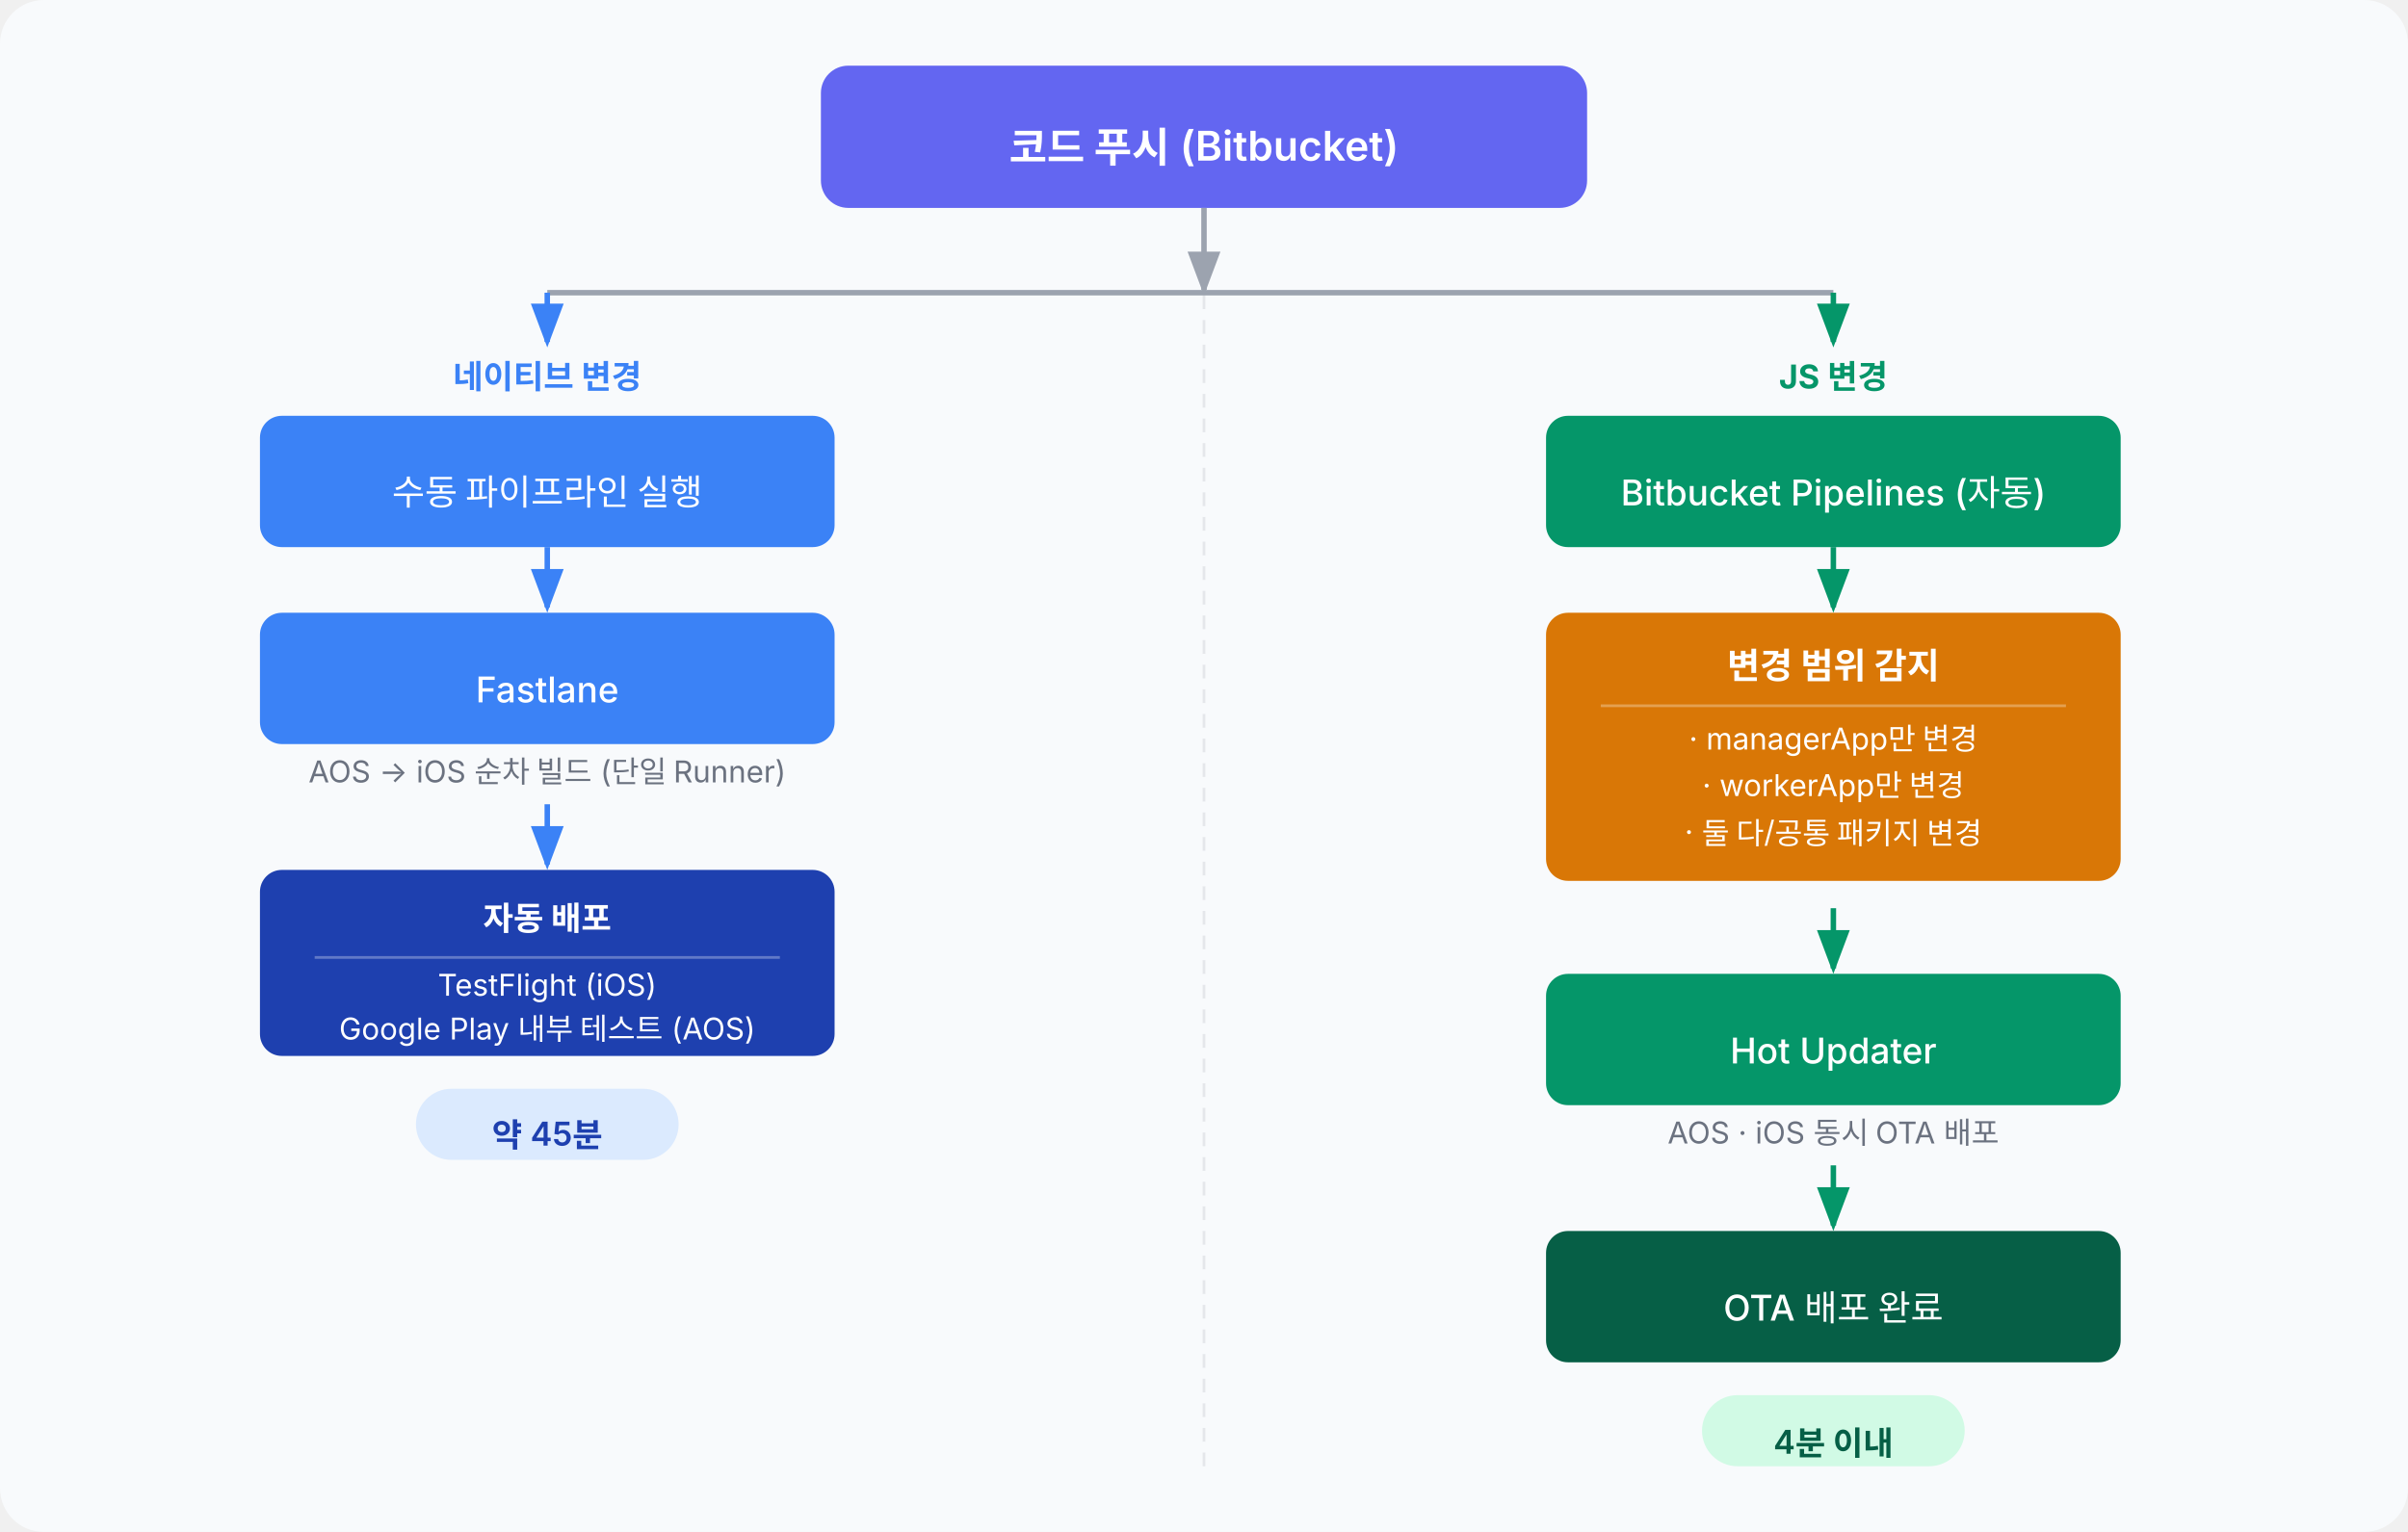
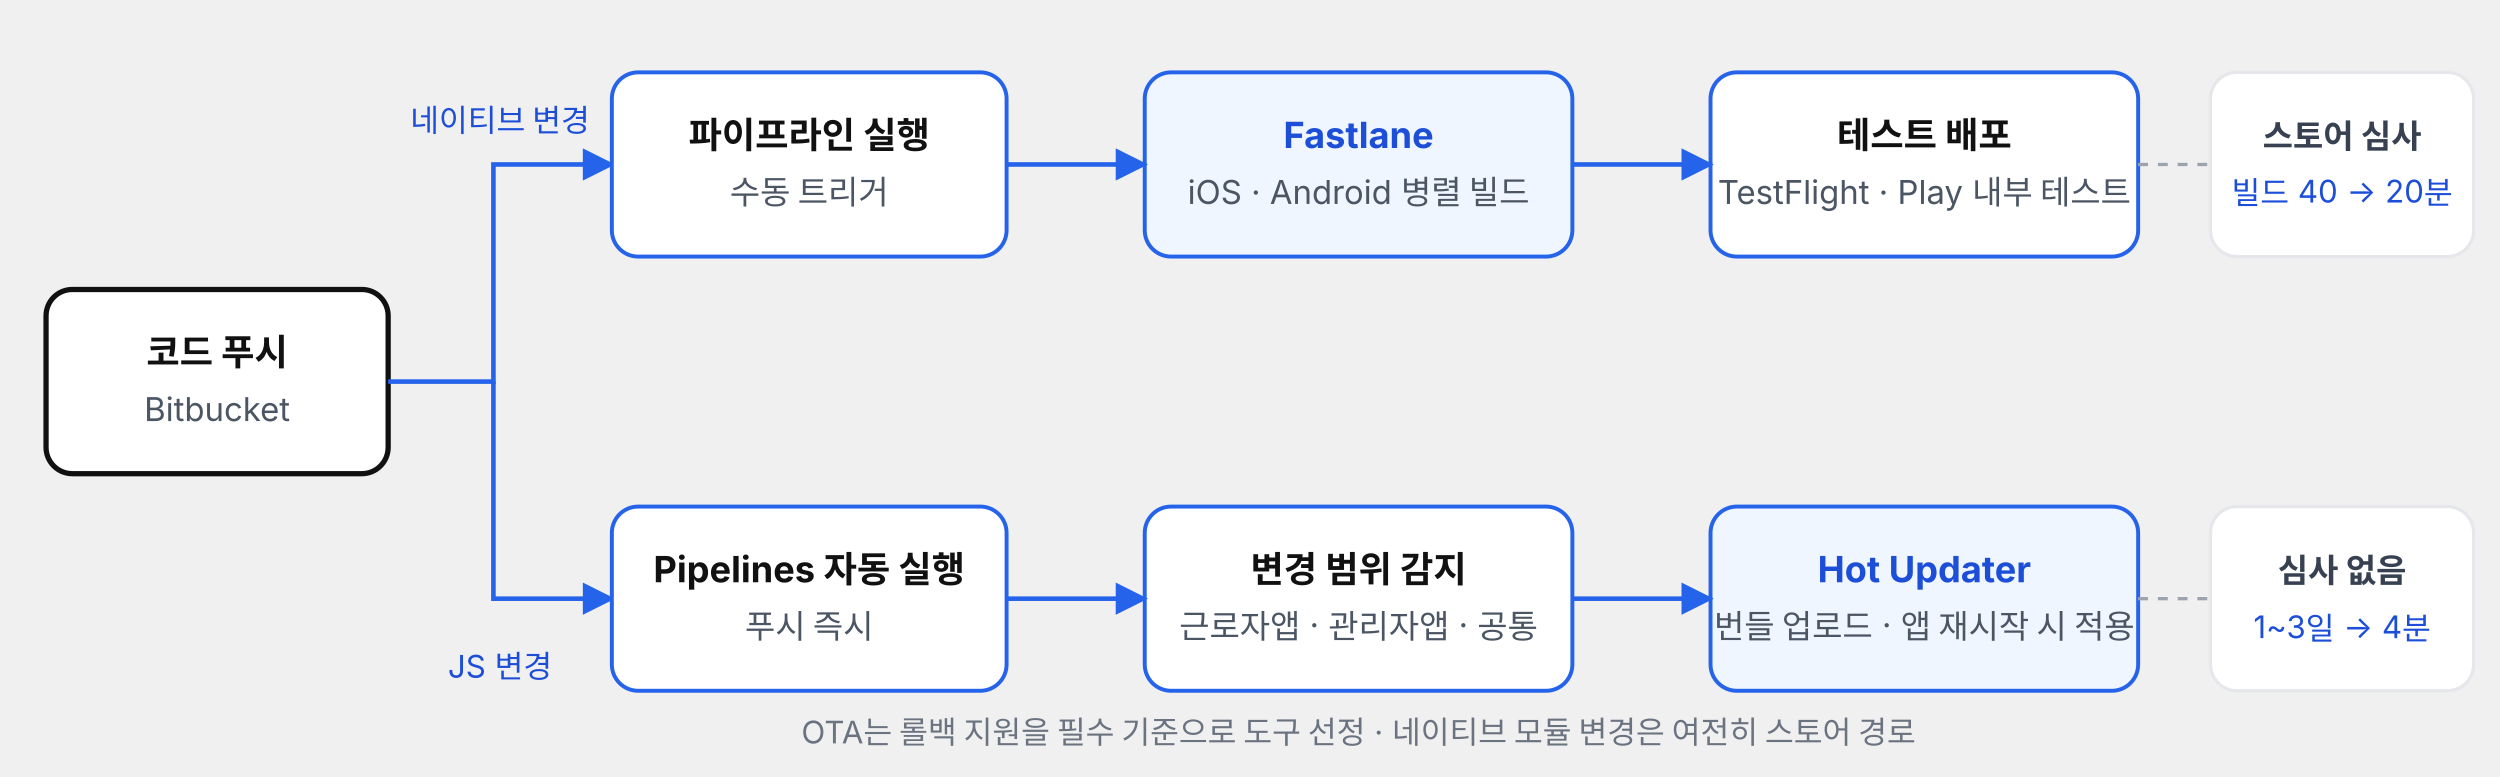
- <svg xmlns="http://www.w3.org/2000/svg" viewBox="0 0 880 560" width="880" height="560" font-family="system-ui, -apple-system, 'Apple SD Gothic Neo', sans-serif">
+ <svg xmlns="http://www.w3.org/2000/svg" viewBox="0 0 760 236" font-family="Pretendard, -apple-system, 'Apple SD Gothic Neo', sans-serif" font-size="11">
  <defs>
-     <marker id="arrowGray" markerWidth="8" markerHeight="6" refX="7" refY="3" orient="auto">
-       <polygon points="0 0, 8 3, 0 6" fill="#9CA3AF" />
-     </marker>
-     <marker id="arrowBlue" markerWidth="8" markerHeight="6" refX="7" refY="3" orient="auto">
-       <polygon points="0 0, 8 3, 0 6" fill="#3B82F6" />
-     </marker>
-     <marker id="arrowGreen" markerWidth="8" markerHeight="6" refX="7" refY="3" orient="auto">
-       <polygon points="0 0, 8 3, 0 6" fill="#059669" />
+     <marker id="a" viewBox="0 0 10 10" refX="9" refY="5" markerWidth="7" markerHeight="7" orient="auto-start-reverse">
+       <path d="M0 0 L10 5 L0 10 z" fill="#2563eb" />
    </marker>
  </defs>
-   <rect width="880" height="560" fill="#F8FAFC" rx="16" />
-   <line x1="440" y1="108" x2="440" y2="540" stroke="#E5E7EB" stroke-width="1" stroke-dasharray="5,4" />
-   <rect x="300" y="24" width="280" height="52" rx="10" fill="#6366F1" />
-   <text x="440" y="54" text-anchor="middle" dominant-baseline="middle" fill="white" font-size="15" font-weight="600">코드 푸시 (Bitbucket)</text>
-   <line x1="440" y1="76" x2="440" y2="106" stroke="#9CA3AF" stroke-width="2" marker-end="url(#arrowGray)" />
-   <line x1="200" y1="107" x2="670" y2="107" stroke="#9CA3AF" stroke-width="2" />
-   <line x1="200" y1="107" x2="200" y2="125" stroke="#3B82F6" stroke-width="2" marker-end="url(#arrowBlue)" />
-   <line x1="670" y1="107" x2="670" y2="125" stroke="#059669" stroke-width="2" marker-end="url(#arrowGreen)" />
-   <text x="200" y="142" text-anchor="middle" fill="#3B82F6" font-size="12" font-weight="700">네이티브 변경</text>
-   <rect x="95" y="152" width="210" height="48" rx="8" fill="#3B82F6" />
-   <text x="200" y="180" text-anchor="middle" dominant-baseline="middle" fill="white" font-size="13" font-weight="500">수동 파이프라인 실행</text>
-   <line x1="200" y1="200" x2="200" y2="222" stroke="#3B82F6" stroke-width="2" marker-end="url(#arrowBlue)" />
-   <rect x="95" y="224" width="210" height="48" rx="8" fill="#3B82F6" />
-   <text x="200" y="252" text-anchor="middle" dominant-baseline="middle" fill="white" font-size="13" font-weight="500">Fastlane</text>
-   <text x="200" y="286" text-anchor="middle" fill="#6B7280" font-size="11">AOS → iOS 순차 빌드 (단일 Runner)</text>
-   <line x1="200" y1="294" x2="200" y2="316" stroke="#3B82F6" stroke-width="2" marker-end="url(#arrowBlue)" />
-   <rect x="95" y="318" width="210" height="68" rx="8" fill="#1E40AF" />
-   <text x="200" y="340" text-anchor="middle" fill="white" font-size="12" font-weight="600">자동 배포</text>
-   <line x1="115" y1="350" x2="285" y2="350" stroke="rgba(255,255,255,0.3)" stroke-width="1" />
-   <text x="200" y="364" text-anchor="middle" fill="white" font-size="11">TestFlight (iOS)</text>
-   <text x="200" y="380" text-anchor="middle" fill="white" font-size="11">Google Play 내부 테스트 (AOS)</text>
-   <rect x="152" y="398" width="96" height="26" rx="13" fill="#DBEAFE" />
-   <text x="200" y="415" text-anchor="middle" dominant-baseline="middle" fill="#1E40AF" font-size="12" font-weight="600">약 45분</text>
-   <text x="670" y="142" text-anchor="middle" fill="#059669" font-size="12" font-weight="700">JS 변경</text>
-   <rect x="565" y="152" width="210" height="48" rx="8" fill="#059669" />
-   <text x="670" y="180" text-anchor="middle" dominant-baseline="middle" fill="white" font-size="13" font-weight="500">Bitbucket Pipelines (자동)</text>
-   <line x1="670" y1="200" x2="670" y2="222" stroke="#059669" stroke-width="2" marker-end="url(#arrowGreen)" />
-   <rect x="565" y="224" width="210" height="98" rx="8" fill="#D97706" />
-   <text x="670" y="248" text-anchor="middle" fill="white" font-size="13" font-weight="600">변경 범위 감지</text>
-   <line x1="585" y1="258" x2="755" y2="258" stroke="rgba(255,255,255,0.3)" stroke-width="1" />
-   <text x="670" y="274" text-anchor="middle" fill="white" font-size="11">· managerApp만 변경</text>
-   <text x="670" y="291" text-anchor="middle" fill="white" font-size="11">· workerApp만 변경</text>
-   <text x="670" y="308" text-anchor="middle" fill="white" font-size="11">· 둘 다/공통 패키지 변경</text>
-   <line x1="670" y1="332" x2="670" y2="354" stroke="#059669" stroke-width="2" marker-end="url(#arrowGreen)" />
-   <rect x="565" y="356" width="210" height="48" rx="8" fill="#059669" />
-   <text x="670" y="384" text-anchor="middle" dominant-baseline="middle" fill="white" font-size="13" font-weight="500">Hot Updater</text>
-   <text x="670" y="418" text-anchor="middle" fill="#6B7280" font-size="11">AOS · iOS 동시 OTA 배포</text>
-   <line x1="670" y1="426" x2="670" y2="448" stroke="#059669" stroke-width="2" marker-end="url(#arrowGreen)" />
-   <rect x="565" y="450" width="210" height="48" rx="8" fill="#065F46" />
-   <text x="670" y="478" text-anchor="middle" dominant-baseline="middle" fill="white" font-size="13" font-weight="500">OTA 배포 완료</text>
-   <rect x="622" y="510" width="96" height="26" rx="13" fill="#D1FAE5" />
-   <text x="670" y="527" text-anchor="middle" dominant-baseline="middle" fill="#065F46" font-size="12" font-weight="600">4분 이내</text>
+   <g stroke="#111" stroke-width="1.6" fill="#fff">
+     <rect x="14" y="88" width="104" height="56" rx="8" />
+   </g>
+   <g fill="#111" text-anchor="middle">
+     <text x="66" y="111" font-weight="700">코드 푸시</text>
+     <text x="66" y="128" font-size="10" fill="#4b5563">Bitbucket</text>
+   </g>
+   <g stroke="#2563eb" stroke-width="1.4" fill="none" marker-end="url(#a)">
+     <path d="M118 116 L150 116 L150 50 L186 50" />
+     <path d="M150 116 L150 182 L186 182" />
+   </g>
+   <text x="152" y="40" font-size="9.5" fill="#1d4ed8" text-anchor="middle">네이티브 변경</text>
+   <text x="152" y="206" font-size="9.5" fill="#1d4ed8" text-anchor="middle">JS 변경</text>
+   <g stroke="#2563eb" stroke-width="1.2" fill="#fff">
+     <rect x="186" y="22" width="120" height="56" rx="8" />
+     <rect x="348" y="22" width="130" height="56" rx="8" fill="#eff6ff" />
+     <rect x="520" y="22" width="130" height="56" rx="8" />
+   </g>
+   <g fill="#111" text-anchor="middle">
+     <text x="246" y="45" font-weight="700">파이프라인 실행</text>
+     <text x="246" y="62" font-size="10" fill="#4b5563">수동 트리거</text>
+     <text x="413" y="45" font-weight="700" fill="#1d4ed8">Fastlane</text>
+     <text x="413" y="62" font-size="10" fill="#4b5563">iOS · Android 병렬 빌드</text>
+     <text x="585" y="45" font-weight="700">테스트 배포</text>
+     <text x="585" y="62" font-size="10" fill="#4b5563">TestFlight · Play 내부 테스트</text>
+   </g>
+   <g stroke="#2563eb" stroke-width="1.4" fill="none" marker-end="url(#a)">
+     <path d="M306 50 L348 50" />
+     <path d="M478 50 L520 50" />
+   </g>
+   <g stroke="#2563eb" stroke-width="1.2" fill="#fff">
+     <rect x="186" y="154" width="120" height="56" rx="8" />
+     <rect x="348" y="154" width="130" height="56" rx="8" />
+     <rect x="520" y="154" width="130" height="56" rx="8" fill="#eff6ff" />
+   </g>
+   <g fill="#111" text-anchor="middle">
+     <text x="246" y="177" font-weight="700">Pipelines 자동 실행</text>
+     <text x="246" y="194" font-size="10" fill="#4b5563">푸시 즉시</text>
+     <text x="413" y="177" font-weight="700">변경 범위 감지</text>
+     <text x="413" y="194" font-size="10" fill="#4b5563">근로자앱 · 관리자앱 · 공통</text>
+     <text x="585" y="177" font-weight="700" fill="#1d4ed8">Hot Updater</text>
+     <text x="585" y="194" font-size="10" fill="#4b5563">번들 업로드 · 앱 재시작 시 적용</text>
+   </g>
+   <g stroke="#2563eb" stroke-width="1.4" fill="none" marker-end="url(#a)">
+     <path d="M306 182 L348 182" />
+     <path d="M478 182 L520 182" />
+   </g>
+   <g>
+     <rect x="672" y="22" width="80" height="56" rx="8" fill="#fff" stroke="#e5e7eb" />
+     <text x="712" y="45" font-size="10" font-weight="700" fill="#374151" text-anchor="middle">스토어 심사</text>
+     <text x="712" y="62" font-size="9.5" fill="#1d4ed8" text-anchor="middle">빌드 40 → 20분</text>
+     <rect x="672" y="154" width="80" height="56" rx="8" fill="#fff" stroke="#e5e7eb" />
+     <text x="712" y="177" font-size="10" font-weight="700" fill="#374151" text-anchor="middle">심사 없음</text>
+     <text x="712" y="194" font-size="9.5" fill="#1d4ed8" text-anchor="middle">1~3일 → 4분</text>
+   </g>
+   <g stroke="#9ca3af" stroke-width="1" fill="none" stroke-dasharray="3 3">
+     <path d="M650 50 L672 50" />
+     <path d="M650 182 L672 182" />
+   </g>
+   <text x="413" y="226" font-size="9.5" fill="#6b7280" text-anchor="middle">OTA는 롤백 지원을 필수 기준으로 도구 선정 · 네이티브 모듈 변경은 여전히 스토어 경로</text>
</svg>
